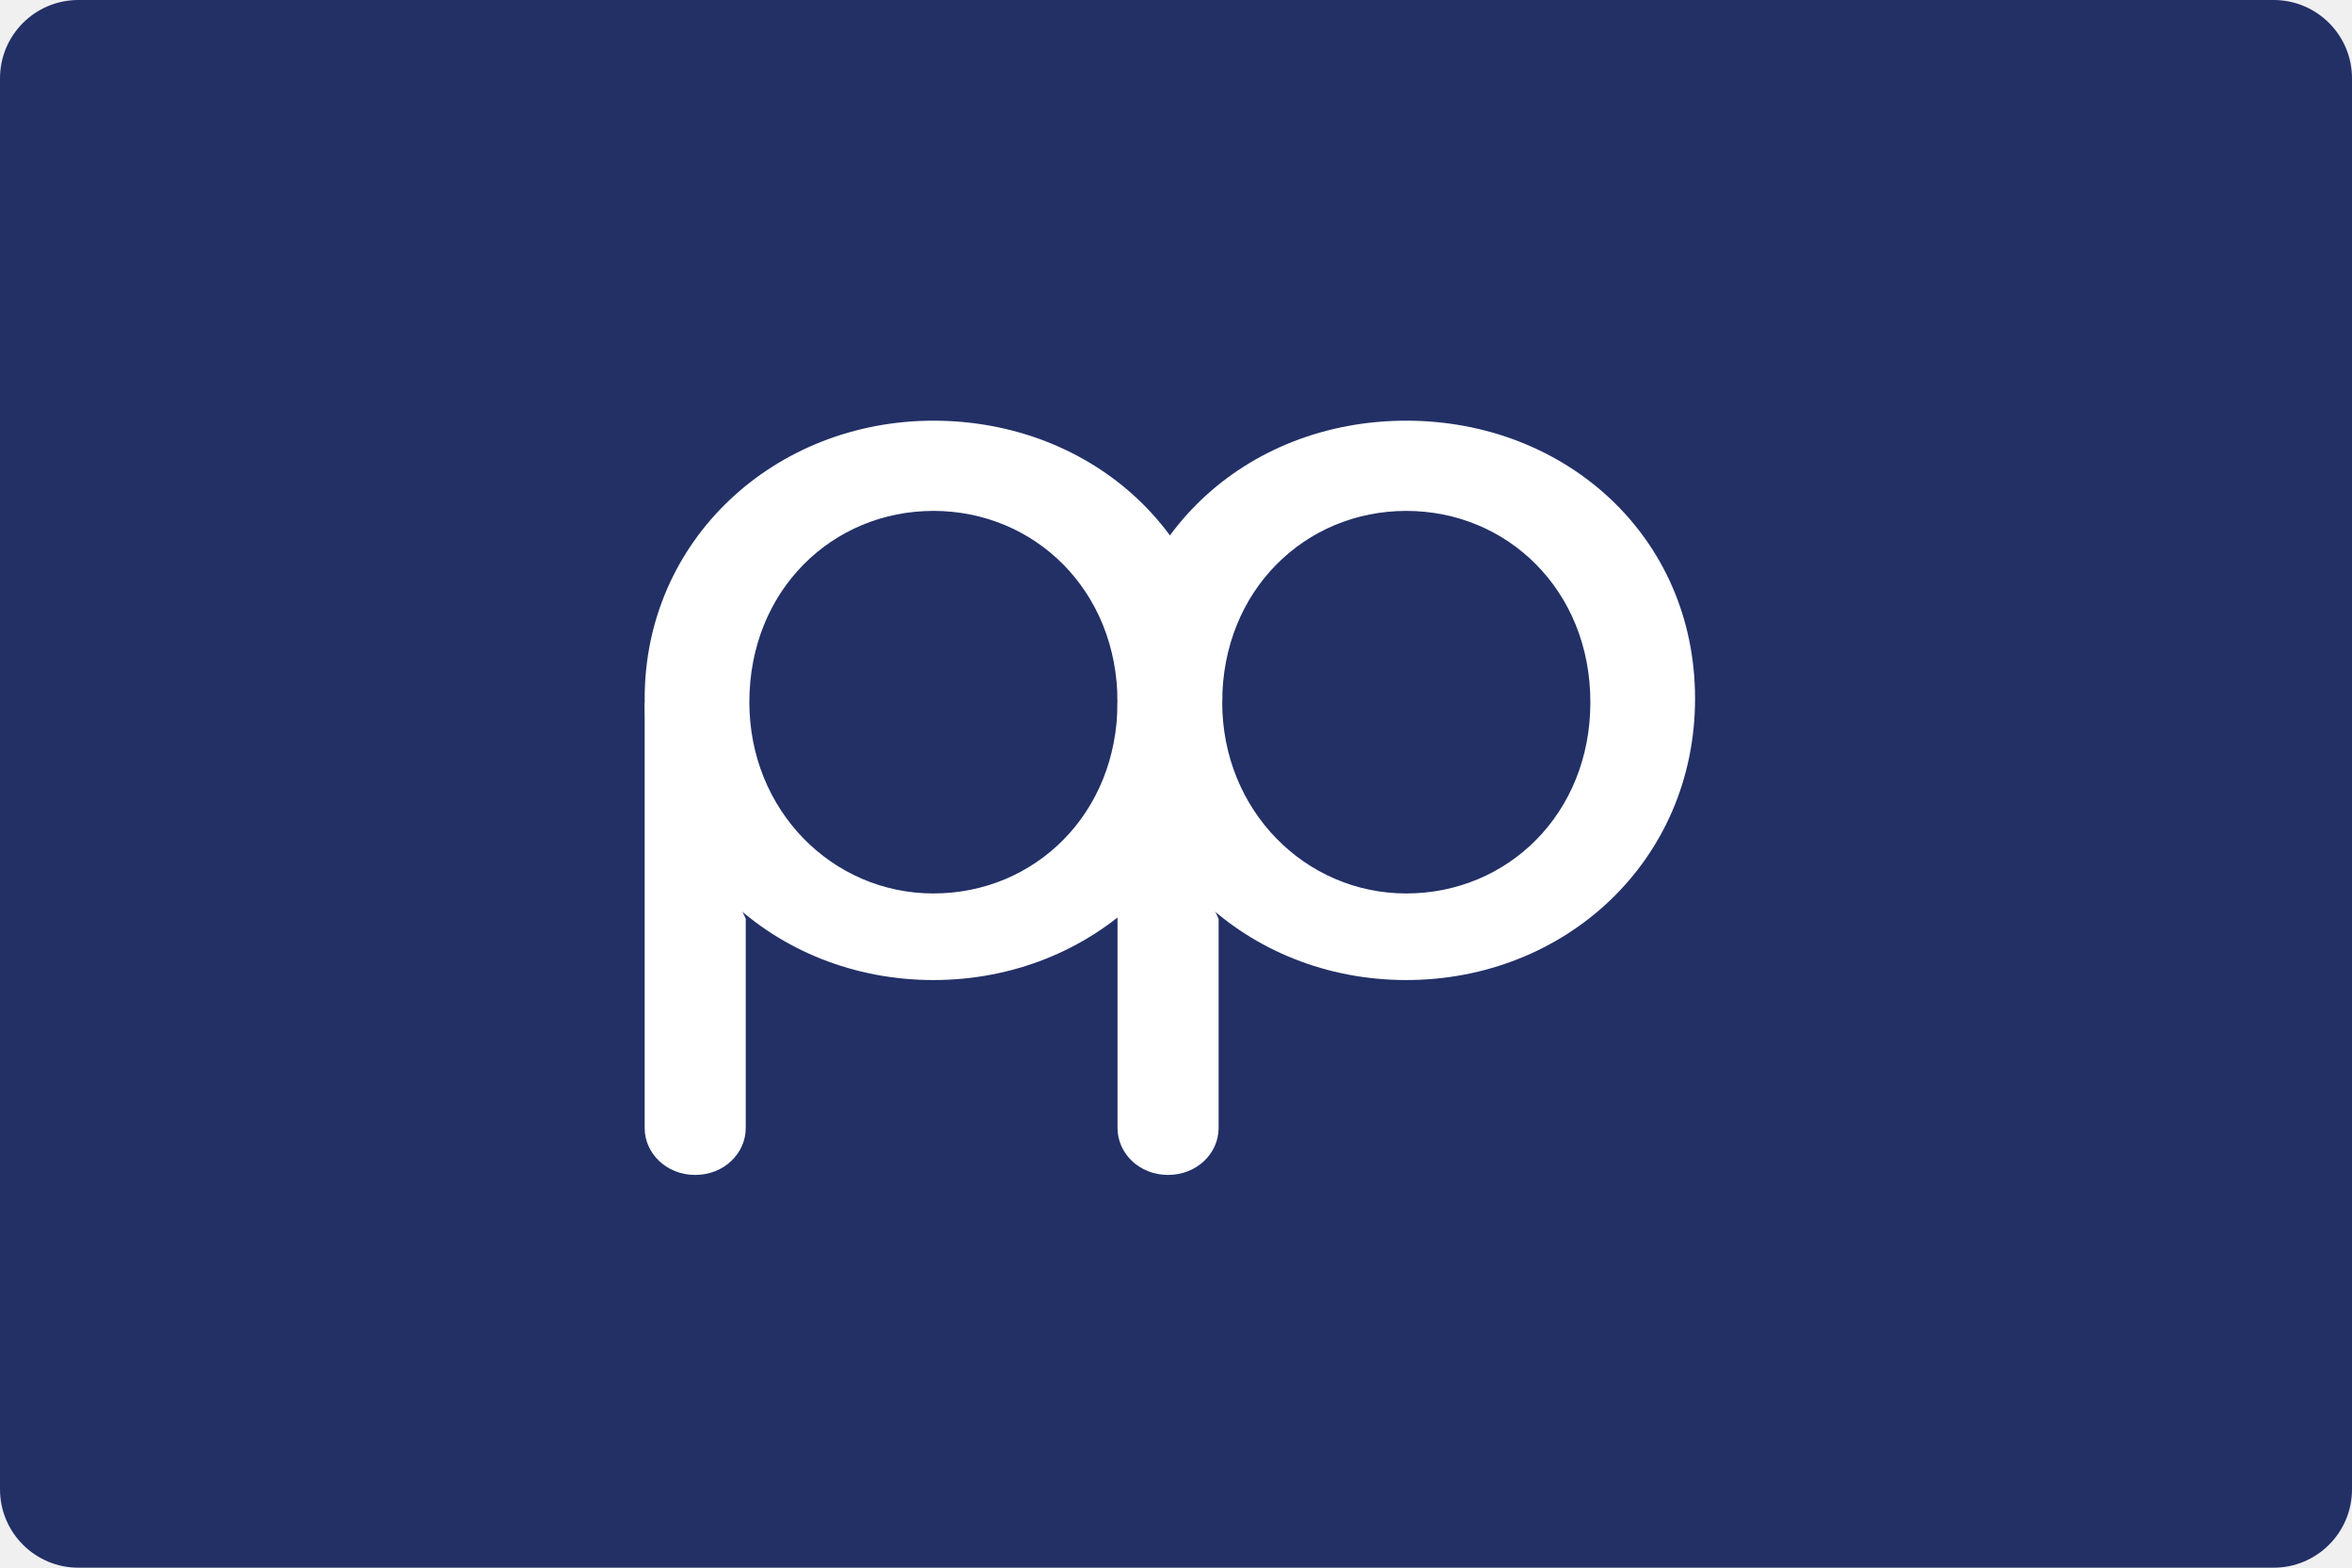
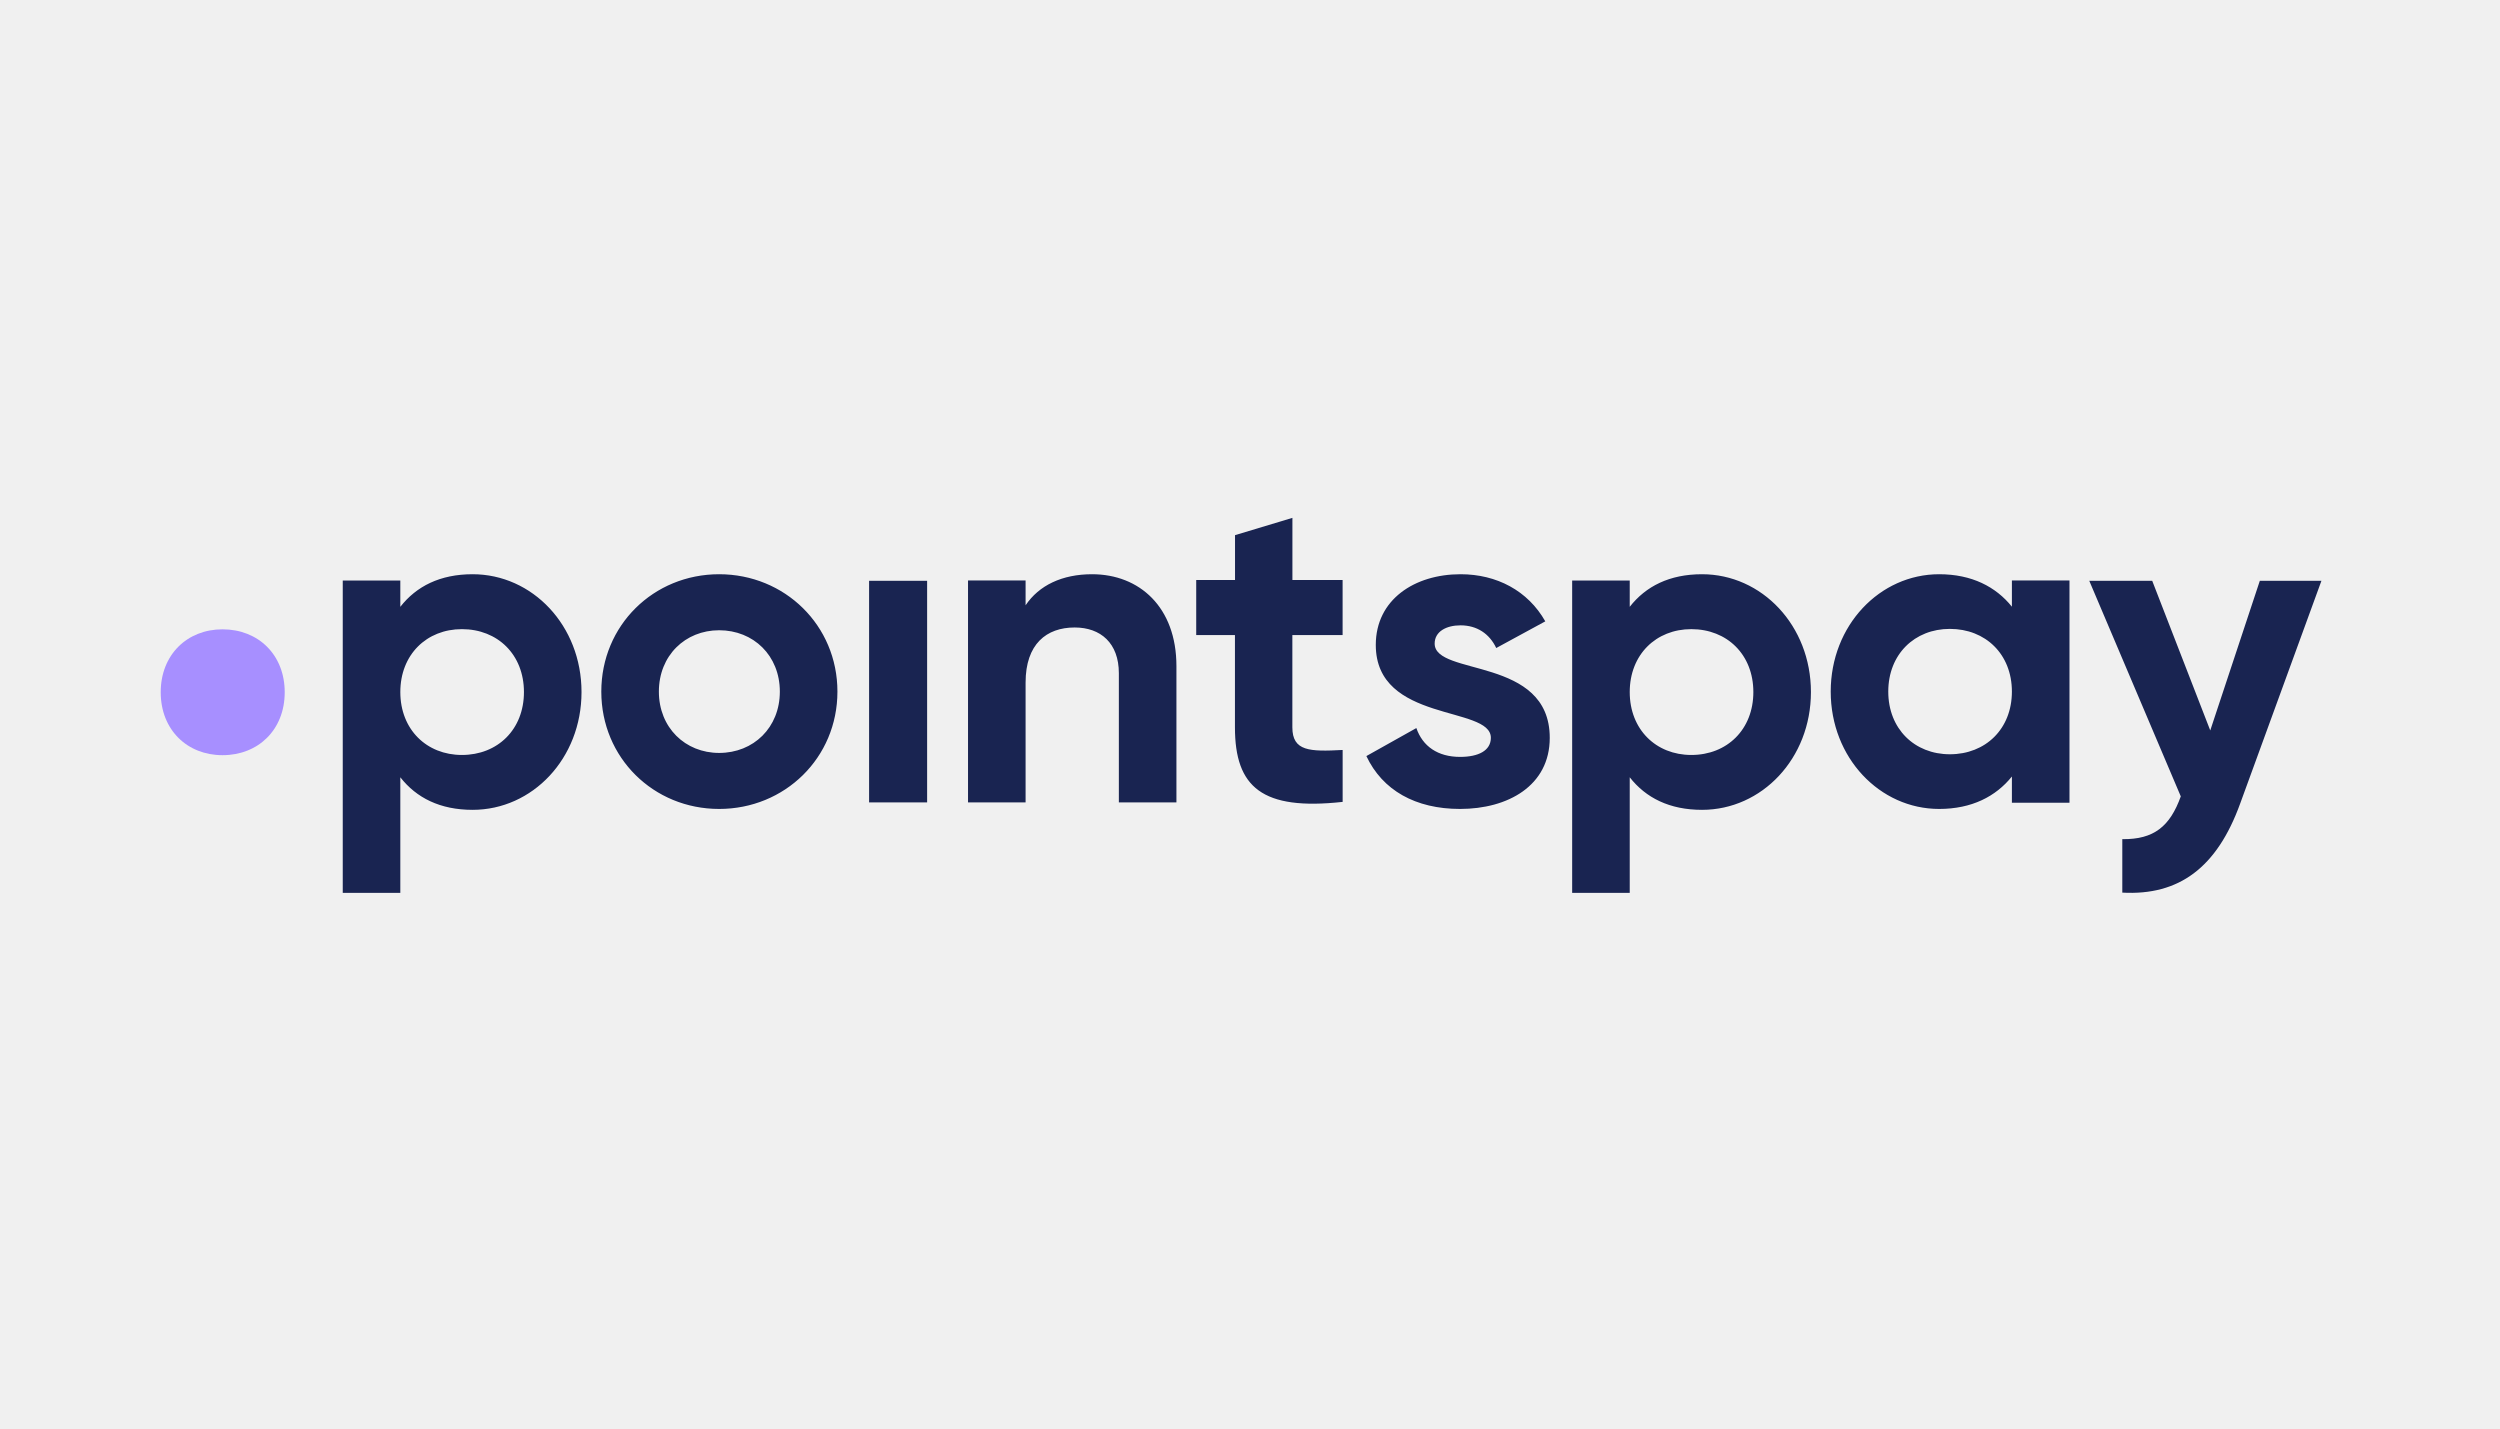
- <svg xmlns="http://www.w3.org/2000/svg" width="120px" height="80px" viewBox="0 0 120 80" version="1.1">
-   <defs />
-   <g id="export-badges" stroke="none" stroke-width="1" fill="none" fill-rule="evenodd">
-     <g id="production-final" transform="translate(-36, -4216)">
-       <g id="card_pointspay_v02" transform="translate(36, 4216)">
-         <rect id="Rectangle-11" fill="#223066" x="0" y="0" width="120" height="80" rx="4" />
-         <g id="Group-6" transform="translate(30, 19)" fill="#FFFFFF">
-           <g id="Group" transform="translate(2.891344, 2.099448)">
-             <path d="M5.157,25.783 L5.157,36.464 C5.157,37.753 4.052,38.858 2.578,38.858 L2.578,38.858 C1.105,38.858 0,37.753 0,36.464 L0,14.733" id="Shape" />
-             <path d="M14.733,0.368 C22.836,0.368 29.466,6.262 29.466,14.549 C29.466,22.836 22.836,28.913 14.733,28.913 C6.63,28.913 0,22.836 0,14.549 C0,6.446 6.63,0.368 14.733,0.368 L14.733,0.368 Z M14.733,24.494 C19.89,24.494 24.125,20.442 24.125,14.733 C24.125,9.024 19.89,4.972 14.733,4.972 C9.576,4.972 5.341,9.024 5.341,14.733 C5.341,20.258 9.576,24.494 14.733,24.494 L14.733,24.494 Z" id="Shape" />
-           </g>
-           <g id="Group" transform="translate(26.83241, 2.099448)">
-             <path d="M5.341,25.783 L5.341,36.464 C5.341,37.753 4.236,38.858 2.762,38.858 L2.762,38.858 C1.289,38.858 0.184,37.753 0.184,36.464 L0.184,14.733" id="Shape" />
-             <path d="M14.917,0.368 C23.02,0.368 29.65,6.262 29.65,14.549 C29.65,22.836 23.02,28.913 14.917,28.913 C6.814,28.913 0.184,22.836 0.184,14.549 C0.184,6.446 6.63,0.368 14.917,0.368 L14.917,0.368 Z M14.917,24.494 C20.074,24.494 24.309,20.442 24.309,14.733 C24.309,9.024 20.074,4.972 14.917,4.972 C9.761,4.972 5.525,9.024 5.525,14.733 C5.525,20.258 9.761,24.494 14.917,24.494 L14.917,24.494 Z" id="Shape" />
-           </g>
-         </g>
-       </g>
+ <svg xmlns="http://www.w3.org/2000/svg" width="140px" height="80px" viewBox="0 0 140 80" version="1.1">
+   <g id="im/logo-pay/pointspay" stroke="none" stroke-width="1" fill="none" fill-rule="evenodd">
+     <g id="Group-14" transform="translate(9, 29)">
+       <path d="M17.467,3.157 C20.816,3.158 23.565,6.031 23.565,9.755 C23.565,13.478 20.816,16.351 17.467,16.351 C15.642,16.351 14.318,15.678 13.418,14.528 L13.418,21 L10.194,21 L10.194,3.508 L13.418,3.508 L13.418,4.982 C14.318,3.832 15.642,3.157 17.467,3.157 Z M86.314,3.157 C89.663,3.158 92.412,6.031 92.412,9.755 C92.412,13.478 89.663,16.351 86.314,16.351 C84.49,16.351 83.166,15.678 82.265,14.528 L82.265,21 L79.041,21 L79.041,3.508 L82.265,3.508 L82.265,4.982 C83.166,3.832 84.49,3.157 86.314,3.157 Z M111.524,3.525 L114.774,11.905 L117.55,3.525 L121,3.525 L116.45,15.998 C115.149,19.59 113.024,21.161 109.849,20.987 L109.849,17.992 C111.624,18.017 112.524,17.269 113.124,15.597 L107.999,3.525 L111.524,3.525 Z M31.272,3.157 C34.947,3.157 37.896,6.02 37.896,9.73 C37.896,13.439 34.948,16.301 31.272,16.301 C27.597,16.301 24.673,13.438 24.673,9.73 C24.673,6.02 27.597,3.157 31.272,3.157 Z M72.79,3.157 C74.814,3.157 76.563,4.078 77.536,5.796 L74.789,7.289 C74.413,6.493 73.714,6.019 72.79,6.019 C71.99,6.019 71.341,6.368 71.341,7.04 C71.341,8.884 77.786,7.739 77.786,12.319 C77.786,15.007 75.438,16.301 72.764,16.301 C70.266,16.301 68.419,15.256 67.517,13.34 L70.316,11.771 C70.667,12.792 71.516,13.386 72.765,13.386 C73.789,13.386 74.488,13.037 74.488,12.316 C74.488,10.5 68.044,11.495 68.044,7.115 C68.044,4.576 70.217,3.157 72.79,3.157 Z M99.592,3.157 C101.417,3.157 102.766,3.855 103.666,4.975 L103.666,3.507 L106.891,3.505 L106.891,15.952 L103.666,15.952 L103.666,14.484 C102.766,15.604 101.417,16.301 99.592,16.301 C96.269,16.301 93.52,13.438 93.52,9.729 C93.52,6.021 96.269,3.157 99.592,3.157 Z M63.375,0 L63.375,3.479 L66.186,3.479 L66.186,6.562 L63.372,6.562 L63.372,11.731 C63.372,13.072 64.344,13.097 66.188,12.998 L66.188,15.906 C61.678,16.402 60.157,15.085 60.157,11.729 L60.157,6.562 L57.988,6.562 L57.988,3.479 L60.161,3.479 L60.161,0.969 L63.375,0 Z M42.919,3.525 L42.919,15.934 L39.669,15.934 L39.669,3.525 L42.919,3.525 Z M52.156,3.157 C54.806,3.157 56.88,4.996 56.88,8.302 L56.88,15.933 L53.656,15.933 L53.656,8.7 C53.656,7.01 52.632,6.139 51.182,6.139 C49.608,6.139 48.433,7.06 48.433,9.222 L48.433,15.933 L45.209,15.933 L45.209,3.505 L48.433,3.505 L48.433,4.897 C49.182,3.779 50.482,3.157 52.156,3.157 Z M16.867,6.232 C14.893,6.232 13.418,7.656 13.418,9.755 C13.418,11.854 14.892,13.278 16.867,13.278 C18.866,13.278 20.341,11.854 20.341,9.755 C20.341,7.656 18.867,6.232 16.867,6.232 Z M85.714,6.232 C83.74,6.232 82.265,7.656 82.265,9.755 C82.265,11.854 83.739,13.278 85.714,13.278 C87.714,13.278 89.188,11.854 89.188,9.755 C89.188,7.656 87.715,6.232 85.714,6.232 Z M100.192,6.218 C98.218,6.218 96.743,7.637 96.743,9.729 C96.743,11.82 98.217,13.239 100.192,13.239 C102.193,13.239 103.666,11.82 103.666,9.729 C103.666,7.637 102.193,6.218 100.192,6.218 Z M31.272,6.294 C29.372,6.294 27.897,7.713 27.897,9.73 C27.897,11.746 29.371,13.164 31.272,13.164 C33.197,13.164 34.671,11.746 34.671,9.73 C34.671,7.713 33.197,6.294 31.272,6.294 Z" id="Combined-Shape" fill="#192451" />
+       <path d="M6.944,9.766 C6.944,7.666 5.465,6.242 3.46,6.242 C1.479,6.242 5.37777778e-05,7.666 5.37777778e-05,9.766 C5.37777778e-05,11.866 1.478,13.29 3.46,13.29 C5.465,13.29 6.944,11.866 6.944,9.766" id="Fill-13" fill="#A78FFF" />
    </g>
  </g>
</svg>
